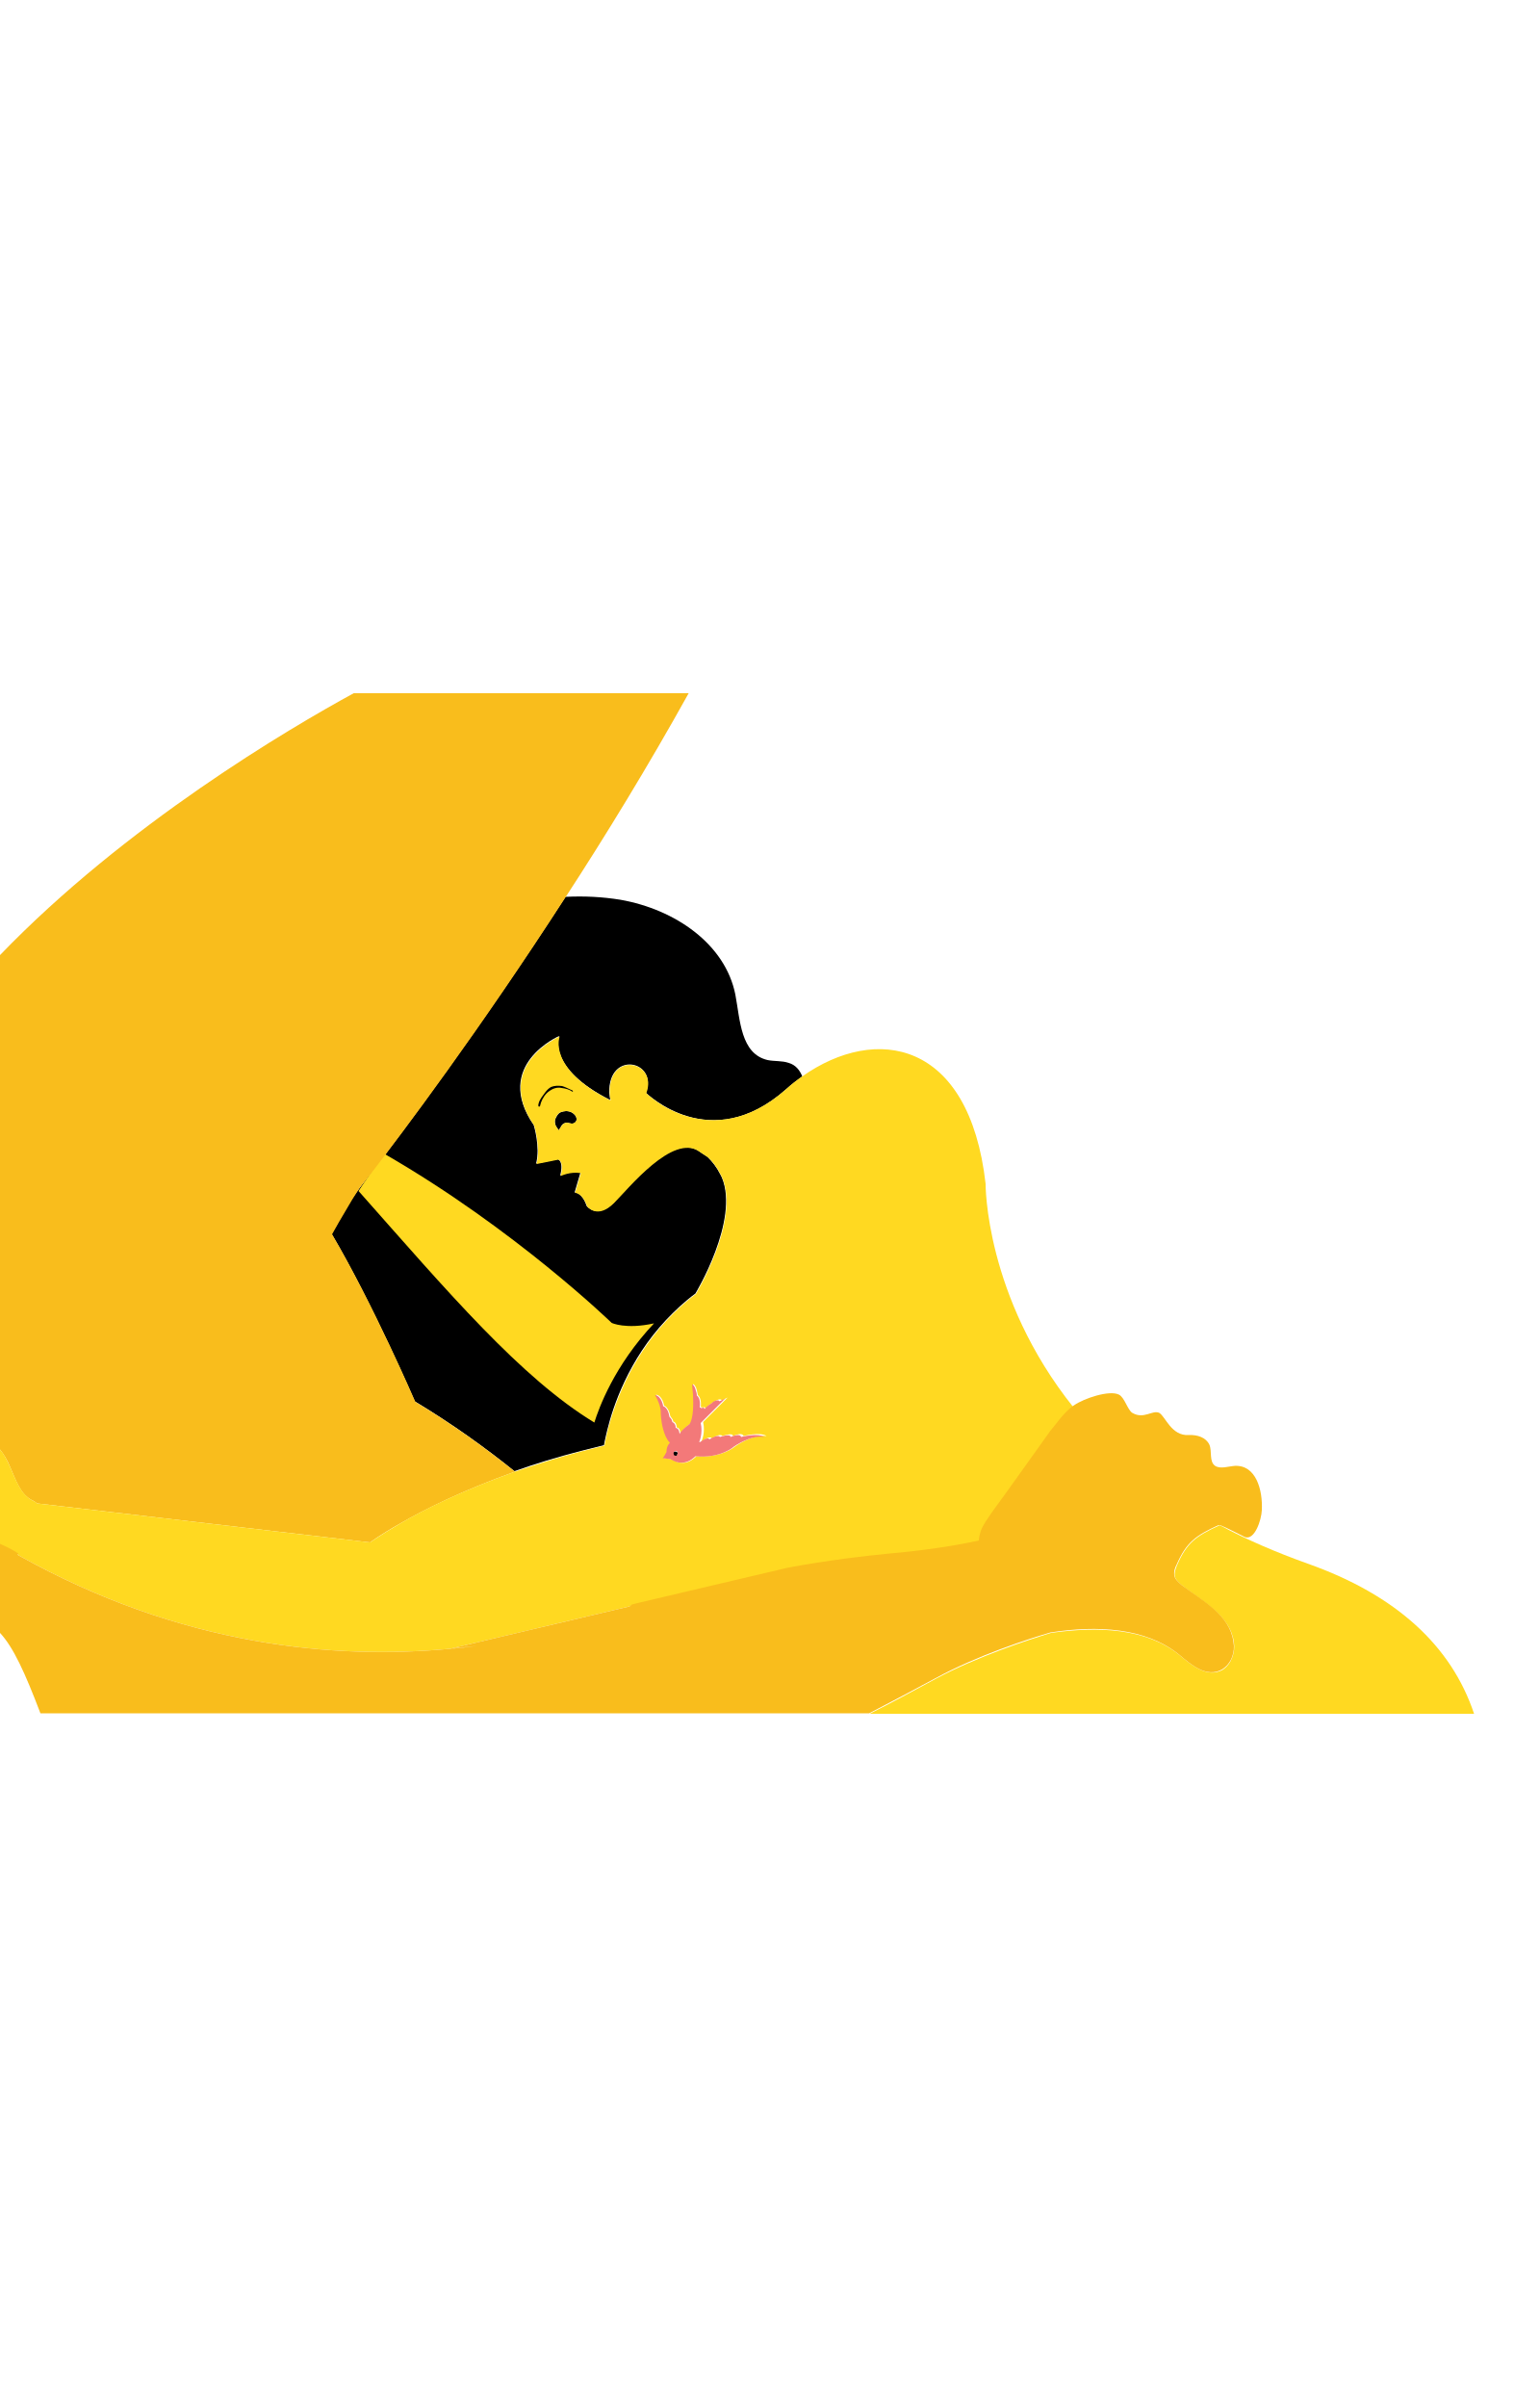
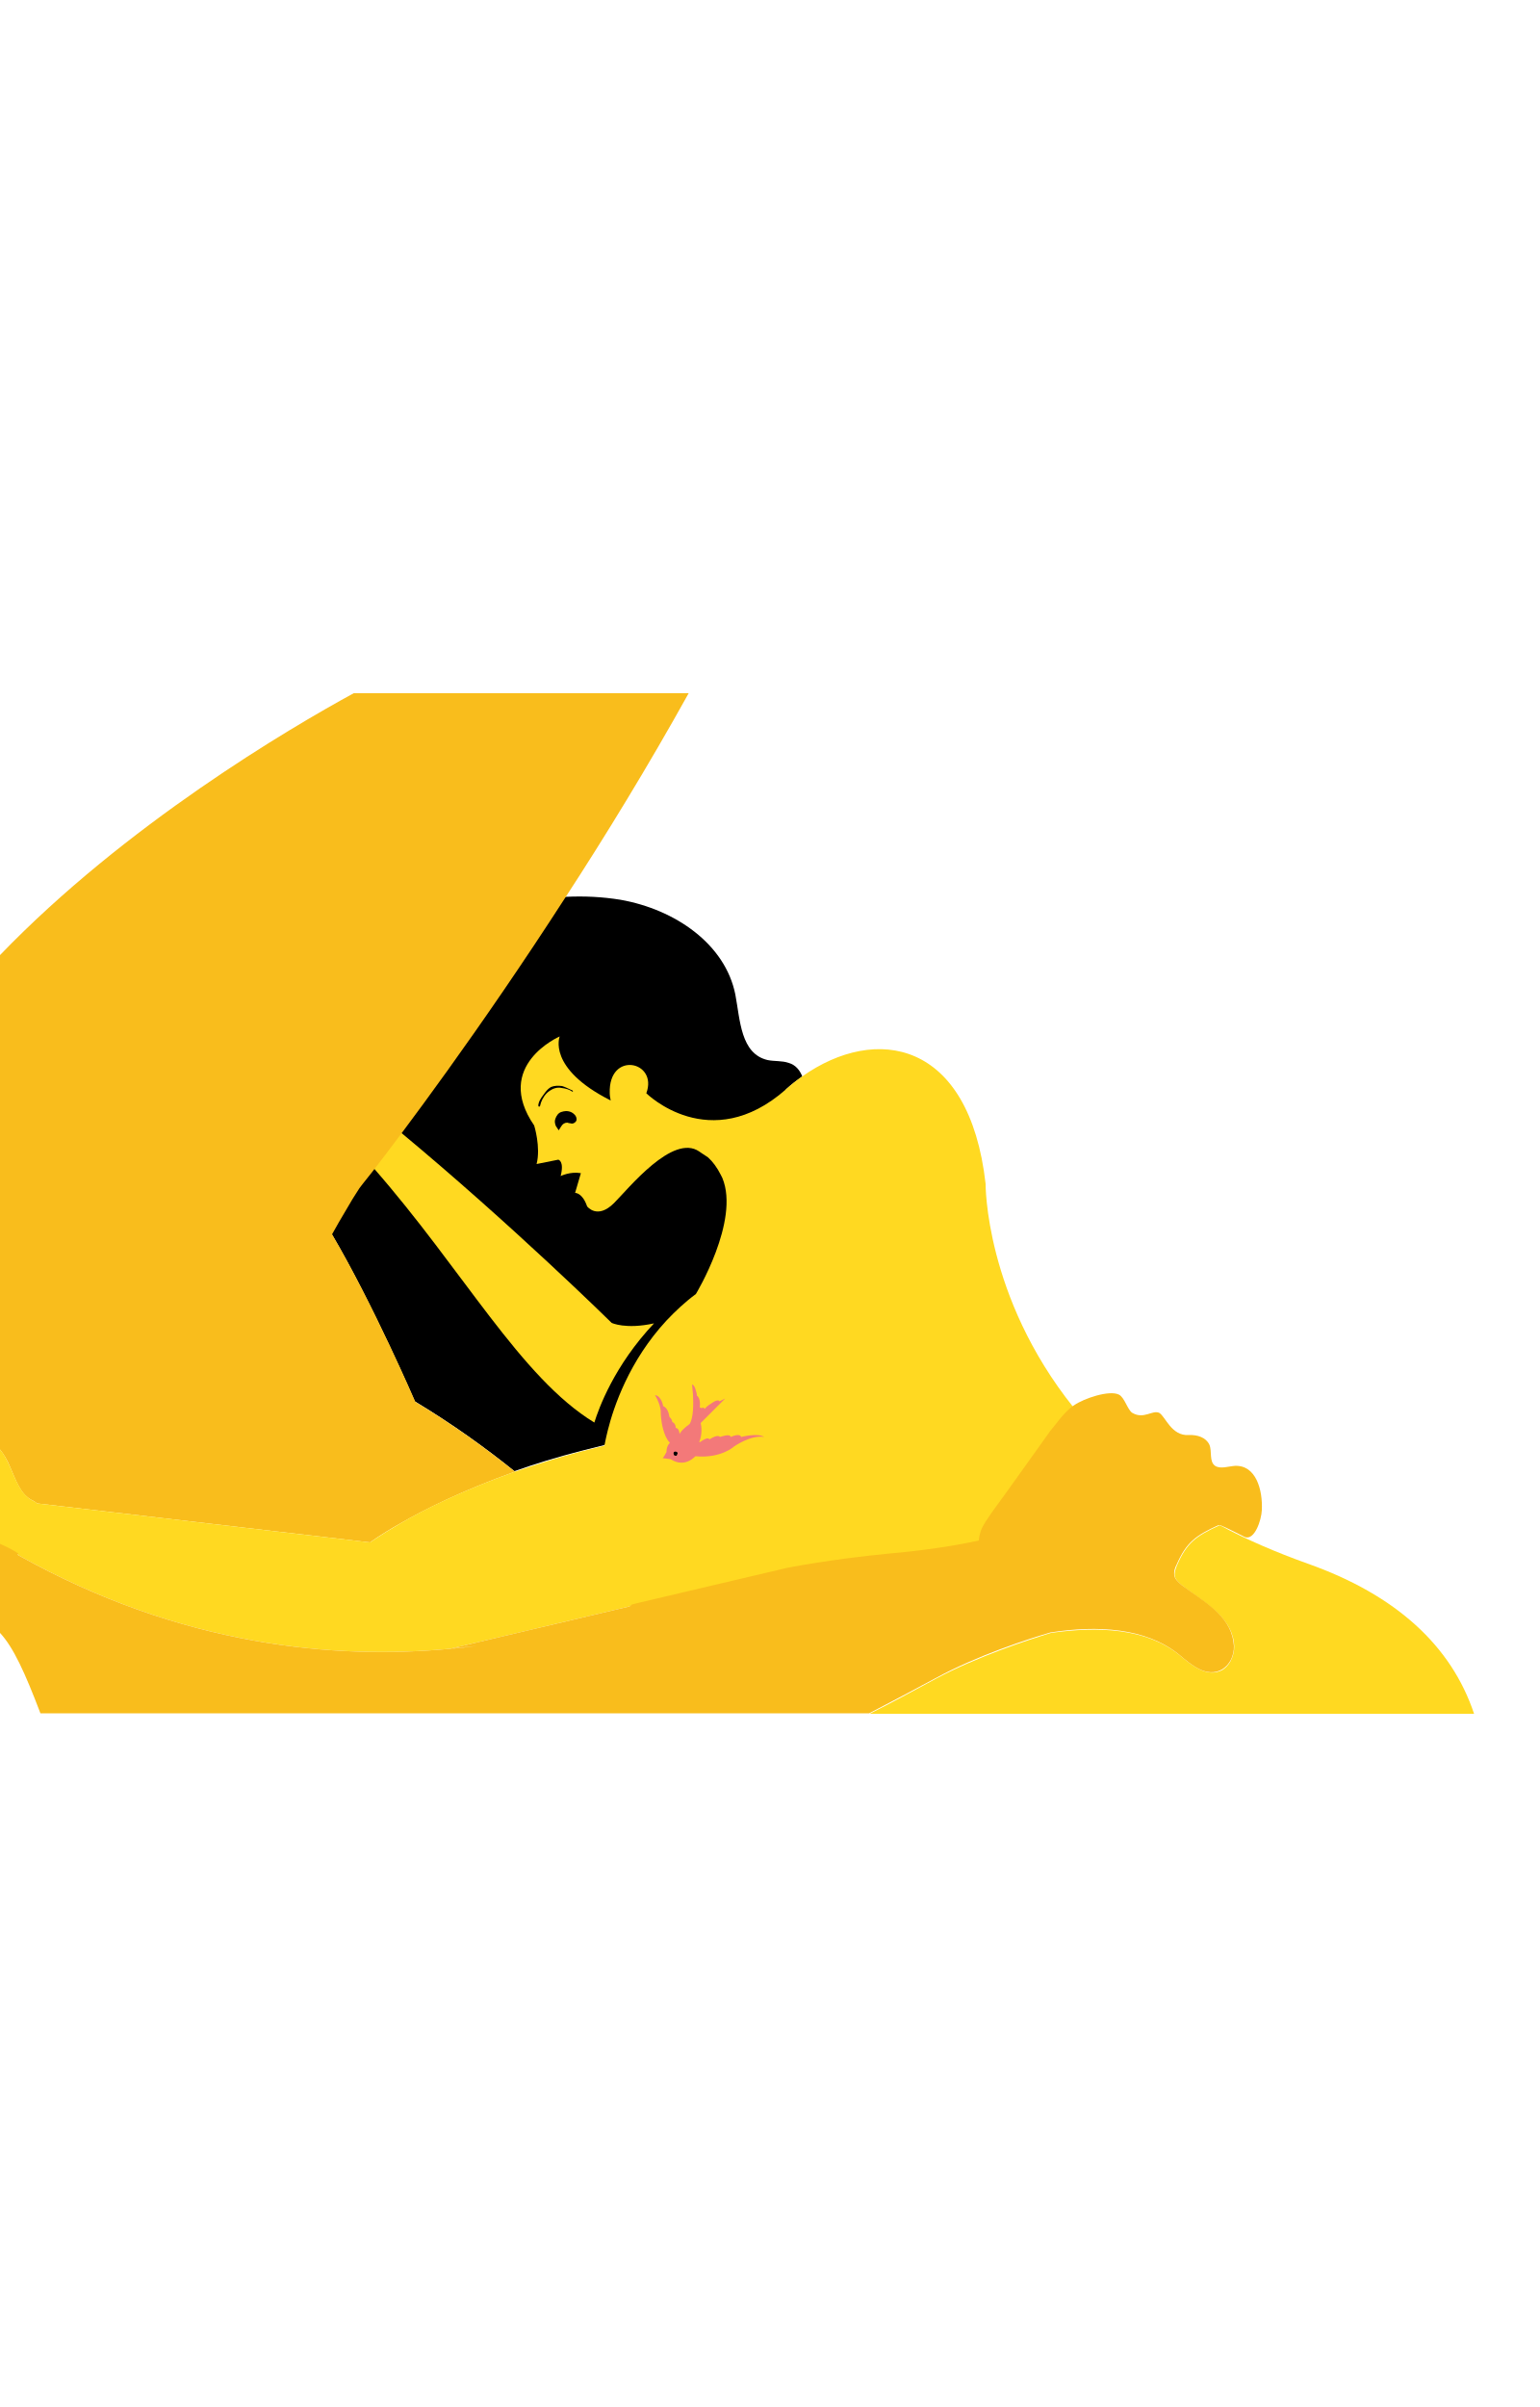
- <svg xmlns="http://www.w3.org/2000/svg" version="1.1" id="about1" x="0px" y="0px" viewBox="0 0 320 500" enable-background="new 0 0 320 500" xml:space="preserve">
+ <svg xmlns="http://www.w3.org/2000/svg" version="1.1" id="Layer_1" x="0px" y="0px" viewBox="0 0 320 500" enable-background="new 0 0 320 500" xml:space="preserve">
  <g>
-     <path id="hair" d="M163.3,226.3c1.1-1,2.3-1.9,3.4-2.7c-0.5-1.3-1.4-2.4-2.8-2.8c-1.4-0.5-3-0.3-4.4-0.6c-5.6-1.3-5.7-8.3-6.7-13.6   c-2.1-10.5-12.5-17.7-23.9-19.7c-3.7-0.6-7.5-0.8-11.4-0.6c-18.1,27.9-34.1,49.2-40.2,57.1c0,0-4.3,5.4-5.4,7.7   c-1.1,1.8-2.1,3.6-3,5.2c8.6,14.6,17.3,34.8,17.3,34.8c7.8,4.7,14.6,9.6,20.7,14.5c4.2-1.5,8.8-2.9,13.8-4.2   c1.6-0.4,3.2-0.8,4.8-1.2c0,0,0.2-1.2,0.7-3.2c1.2-4.9,4.4-14.5,12.2-22.8c1.8-1.9,3.8-3.8,6.1-5.5c0,0,9.2-15.2,5.5-24.1   c-0.1-0.2-0.2-0.4-0.3-0.6c-0.8-1.6-1.7-2.7-2.7-3.7c-1.1-0.7-1.8-1.2-1.8-1.2c-5.6-3.8-14.7,7.6-17.7,10.7   c-3.5,3.5-5.6,0.7-5.6,0.7c-1-2.9-2.5-2.8-2.5-2.8l1.2-4.1c-2.2-0.5-4.2,0.6-4.2,0.6c0.8-3.1-0.5-3.4-0.5-3.4l-4.5,0.9   c0.9-3.5-0.5-8-0.5-8c-8.6-12.5,5.3-18.5,5.3-18.5s-2.7,6.6,10.6,13.3c-0.1-0.5-0.1-1-0.2-1.5c-0.2-8.9,10.2-6.7,7.6,0   C134.4,227.1,147.6,240.2,163.3,226.3z" />
-     <path id="arm" fill="#FFD921" d="M123.5,295.5c0.9-2.9,4.1-11.8,12.4-20.6c-5.9,1.3-8.8-0.1-8.8-0.1s-20.1-19.5-47.2-35.1   c-1.7,2.2-4.5,6.3-5.4,7.7C93.1,268.4,108.2,286.2,123.5,295.5z" />
+     <path id="hair" d="M163.3,226.3c1.1-1,2.3-1.9,3.4-2.7c-0.5-1.3-1.4-2.4-2.8-2.8c-1.4-0.5-3-0.3-4.4-0.6c-5.6-1.3-5.7-8.3-6.7-13.6   c-2.1-10.5-12.5-17.7-23.9-19.7c-3.7-0.6-7.5-0.8-11.4-0.6c-50,31.3-47.7,68.4-48.6,70c8.6,14.6,17.3,34.8,17.3,34.8   c7.8,4.7,14.6,9.6,20.7,14.5c4.2-1.5,8.8-2.9,13.8-4.2c1.6-0.4,3.2-0.8,4.8-1.2C125.5,300.2,165.6,279.2,163.3,226.3z" />
+     <path id="arm" fill="#FFD921" d="M123.5,295.5c0.9-2.9,4.1-11.8,12.4-20.6c-5.9,1.3-8.8-0.1-8.8-0.1S106.5,254.5,83,235   c-1.7,2.2-2.6,3.3-2.6,3.3c-1,1.5-1.9,2.9-2.8,4.3C96.2,263.8,108.2,286.2,123.5,295.5z" />
    <path id="woman_bum" fill="#FFD921" d="M271.7,324.8c-6.7-2.4-12.7-5-18.1-7.9c-0.2-0.1-0.3-0.1-0.3,0c-4.8,2.2-6.7,3.6-8.7,8.2   c-0.3,0.7-0.6,1.5-0.5,2.3c0.2,0.8,0.9,1.4,1.6,2c4.4,3.4,10,6.3,10.7,11.8c0.3,2-0.5,4.5-2.4,5.7c-3.2,1.7-6.4-1-8.9-3.1   c-6.9-5.6-16.9-6-26.7-4.6c-4.6,1.4-15.3,4.9-23.9,9.5c-4.8,2.6-9.4,5.1-13.8,7.3h125.6C301.6,341.9,290.1,331.3,271.7,324.8z" />
    <path id="man_leg" fill="#F9BD1C" d="M74.7,246.8c0,0,0.9-1.2,2.6-3.3c6.1-7.9,22.2-29.2,40.2-57.1c8.4-12.9,17.2-27.3,25.6-42.4   H73.5c-13.4,7.3-47.4,27.3-73.5,54.4v98.1v4.6c0.8,1,1.5,2.2,2,3.4c1.3,2.9,2.2,6,4.8,7.2c0.3,0.1,0.6,0.4,0.9,0.6l69.2,8.1   c0,0,2.1-1.6,6.2-3.9c5-2.9,13-6.9,23.9-10.8c-6.1-4.9-12.9-9.8-20.7-14.5c0,0-8.7-20.2-17.3-34.8c0.9-1.6,1.9-3.4,3-5.2   C72.8,249.8,73.7,248.3,74.7,246.8z" />
    <path id="eye" d="M119.6,231.8c-0.5-0.7-1.2-1-2-1c-0.3,0-0.7,0.1-1,0.2c-0.6,0.2-0.9,0.8-1.2,1.4c-0.2,0.5-0.1,1,0.1,1.5l0.6,0.9   l0.5-0.8c0.2-0.5,0.7-0.8,1.3-0.8c0.1,0,0.2,0.1,0.3,0.1h0.1c0.1,0,0.2,0.1,0.5,0.1h0.1c0.3,0,0.7-0.2,0.8-0.5   C119.9,232.6,119.8,232.1,119.6,231.8z M119.2,232.6c0-0.1,0.1-0.2,0-0.3C119.3,232.4,119.2,232.5,119.2,232.6z M119.2,232.2   C119.2,232.2,119.2,232.3,119.2,232.2C119.2,232.3,119.2,232.2,119.2,232.2z" />
-     <path id="woman_body" fill="#FFD921" d="M204.8,245.9c-3.4-29.9-22.8-33.1-38.1-22.3c-1.2,0.8-2.3,1.7-3.4,2.7   c-15.8,13.9-29,0.8-29,0.8c2.5-6.7-7.9-8.9-7.6,0c0,0.5,0.1,1,0.2,1.5c-13.3-6.7-10.6-13.3-10.6-13.3s-13.9,6-5.3,18.5   c0,0,1.4,4.5,0.5,8l4.5-0.9c0,0,1.3,0.2,0.5,3.4c0,0,2-1,4.2-0.6l-1.2,4.1c0,0,1.5-0.1,2.5,2.8c0,0,2.1,2.8,5.6-0.7   c3-3,12.2-14.5,17.7-10.7c0,0,0.7,0.5,1.8,1.2c1,0.9,1.9,2.1,2.7,3.7c0.1,0.2,0.2,0.4,0.3,0.6c3.7,8.9-5.5,24.1-5.5,24.1   c-2.3,1.7-4.3,3.6-6.1,5.5c-7.8,8.4-11,18-12.2,22.8c-0.5,2-0.7,3.2-0.7,3.2c-1.6,0.4-3.2,0.8-4.8,1.2c-5,1.3-9.6,2.8-13.8,4.2   c-10.9,3.9-19,7.9-23.9,10.8c-4.1,2.4-6.2,3.9-6.2,3.9l-69.2-8.1c-0.3-0.3-0.7-0.5-0.9-0.6c-2.5-1.2-3.5-4.3-4.8-7.2   c-0.6-1.3-1.2-2.5-2-3.4v4.2v14.1v0.9v0.6c1.3,0.5,2.5,1.1,3.8,2L3.7,323c34.2,19.2,66.3,21.7,89.8,19.5l37.3-8.8   c0.4-0.2,0.5-0.2,0.5-0.2l0.2,0.1l1.6-0.4l30.6-7.2c0,0,8.9-1.9,21.4-3c5.8-0.5,12.6-1.5,18.5-2.7c0.1-0.7,0.2-1.4,0.4-2   c0.5-1.3,1.4-2.5,2.2-3.7c4.1-5.7,8.1-11.4,12.2-17c1.4-1.9,2.8-3.8,4.7-5.2C204.6,269.3,204.8,245.9,204.8,245.9z M119.7,232.9   c-0.1,0.2-0.5,0.5-0.8,0.5h-0.1c-0.2,0-0.3-0.1-0.5-0.1h-0.1c-0.1,0-0.2-0.1-0.3-0.1c-0.6,0-1,0.3-1.3,0.8l-0.5,0.8l-0.6-0.9   c-0.2-0.5-0.3-1-0.1-1.5c0.2-0.6,0.6-1.2,1.2-1.4c0.3-0.1,0.7-0.2,1-0.2c0.8,0,1.5,0.3,2,1C119.8,232.1,119.9,232.6,119.7,232.9z    M152.7,300.5c0,0-2.7,2.4-8,2c-2.1,2.1-4,1.3-4.8,0.8c-0.2-0.1-0.4-0.2-0.4-0.2s-0.9-0.1-1.6-0.2c0.3-0.2,0.8-1.3,0.8-1.3   s-0.1-1,0.7-1.9c-0.7-0.7-1.1-1.8-1.4-2.8c-0.5-1.8-0.5-3.6-0.5-3.6s0.1-1.4-1.2-3.6c1.4,0.2,1.7,2.3,1.7,2.3s0.9,0.2,1.3,2.2   c0.2,0.3,0.4,0.5,0.5,0.7c0.1,0.3,0.1,0.4,0.1,0.4s0.7,0.1,0.7,1.2c0.8,0.1,0.8,1.3,0.8,1.3s0.2-0.7,2.1-2.1   c0.8-1.3,0.8-4.2,0.7-6.1c-0.1-1.2-0.2-2.1-0.2-2.1s0.5,0.1,0.8,1.3c0.1,0.3,0.1,0.6,0.2,1c0.9,0.7,0.6,2.5,0.6,2.5   s0.5-0.1,0.3,0.2c0.6-0.5,0.7,0.1,0.7,0.1s0.4-0.6,1.6-1.3c0.1-0.1,0.2-0.1,0.3-0.2c1.3-0.8,1.5-0.2,1.5-0.2l1.2-0.6l-5.1,5.1   c0.5,2.2-0.3,3.9-0.3,3.9l0.1,0.1c0,0,1.6-1.3,2-0.6c1.9-1.2,2.2-0.5,2.2-0.5s2.2-0.8,2.2,0c2.1-0.9,2.2,0,2.2,0s3.4-0.9,4.8,0   C156.2,297.9,152.7,300.5,152.7,300.5z" />
-     <path fill="#F9BD1C" d="M130.8,333.7l-37.3,8.8c1.9-0.2,3.8-0.4,5.6-0.6c-1.8,0.2-3.7,0.5-5.6,0.6c-23.5,2.2-55.6-0.3-89.8-19.5   l0.1-0.3c-1.2-0.8-2.4-1.4-3.8-2v18.5c2.8,3,5.2,8.3,8.4,16.7h27.9h15.9h93.3h25.9h1.6h7.6c4.4-2.3,9-4.7,13.8-7.3   c8.6-4.7,19.4-8.2,23.9-9.5c9.7-1.5,19.8-1,26.7,4.6c2.5,2.1,5.7,4.9,8.9,3.1c2-1.2,2.8-3.7,2.4-5.7c-0.7-5.6-6.3-8.5-10.7-11.8   c-0.7-0.6-1.4-1.2-1.6-2c-0.1-0.8,0.1-1.6,0.5-2.3c2-4.6,3.9-6,8.7-8.2c0,0,0.2,0,0.3,0c1.1,0.4,4.6,2.2,5.2,2.5   c2,0.7,3.4-3.5,3.5-5.6c0.2-4.2-1.2-9.4-5.6-9.2c-1.4,0.1-3,0.7-4.1,0c-1.3-0.9-0.6-3-1.2-4.4c-0.7-1.5-2.5-2.1-4.3-2   c-3.6,0.2-4.8-3.8-6.1-4.6c-1.4-0.7-3.2,1.4-5.6,0c-1-0.6-1.6-3.2-2.8-3.8c-2-1-7.3,0.8-9.3,2.2c-0.1,0.1-0.2,0.1-0.3,0.2   c-1.9,1.4-3.2,3.4-4.7,5.2c-4.1,5.7-8.1,11.4-12.2,17c-0.8,1.2-1.7,2.4-2.2,3.7c-0.2,0.7-0.4,1.4-0.4,2c-5.9,1.3-12.7,2.2-18.5,2.7   c-12.5,1.2-21.4,3-21.4,3l-30.6,7.2c0,0,0,0,0,0l-1.6,0.4v0L130.8,333.7" />
-     <path id="bird_body" fill="#F37979" d="M148,291.4c-1.2,0.7-1.6,1.3-1.6,1.3s-0.1-0.6-0.7-0.1c0.1-0.3-0.3-0.2-0.3-0.2   s0.3-1.9-0.6-2.5c0-0.4-0.1-0.7-0.2-1c0,0,0,0,0,0c-0.3-1.3-0.8-1.3-0.8-1.3s0.1,0.9,0.2,2.1l0,0c0.1,2,0.1,4.8-0.7,6.1   c-1.9,1.4-2.1,2.1-2.1,2.1s0-1.2-0.8-1.3c0-1-0.7-1.2-0.7-1.2s0-0.1-0.1-0.4l0,0c-0.1-0.2-0.2-0.4-0.5-0.7c-0.3-2-1.3-2.2-1.3-2.2   s-0.3-2.1-1.7-2.3c1.3,2.2,1.2,3.6,1.2,3.6s0,1.7,0.5,3.5l0,0c0.3,1.1,0.7,2.1,1.4,2.8c-0.8,0.8-0.7,1.9-0.7,1.9s-0.5,1-0.8,1.3   c0.7,0.1,1.6,0.2,1.6,0.2s0.2,0.1,0.4,0.2l0,0c0.8,0.5,2.8,1.2,4.8-0.8c5.3,0.5,8-2,8-2s3.5-2.5,6.3-2c-1.4-0.9-4.8,0-4.8,0   s-0.1-0.9-2.2,0c0-0.8-2.2,0-2.2,0s-0.3-0.7-2.2,0.5c-0.3-0.7-2,0.6-2,0.6l-0.1-0.1c0,0,0.8-1.7,0.3-3.9l5.1-5.1l-1.2,0.6   c0,0-0.2-0.6-1.5,0.2C148.2,291.2,148.1,291.3,148,291.4 M140.8,302c0,0-0.1,0.1-0.1,0.1c0,0.1-0.1,0.2-0.2,0.2c0,0,0,0,0,0   c-0.1,0-0.2,0-0.3-0.1c-0.1-0.1-0.2-0.5-0.1-0.6c0.1-0.2,0.3-0.2,0.6-0.1C140.8,301.7,140.8,301.9,140.8,302" />
-     <path id="bird_eye" d="M140.6,301.6c-0.2-0.1-0.5-0.1-0.6,0.1c-0.1,0.1,0,0.5,0.1,0.6c0.1,0.1,0.3,0.1,0.4,0.1l0,0   c0.1,0,0.1-0.1,0.2-0.2c0,0,0-0.1,0-0.1c0,0,0,0,0,0C140.9,301.9,140.8,301.7,140.6,301.6z" />
+     <path id="woman_body" fill="#FFD921" d="M204.8,245.9c-3.4-29.9-22.8-33.1-38.1-22.3c-1.2,0.8-2.3,1.7-3.4,2.7   c-15.8,13.9-29,0.8-29,0.8c2.5-6.7-7.9-8.9-7.6,0c0,0.5,0.1,1,0.2,1.5c-13.3-6.7-10.6-13.3-10.6-13.3s-13.9,6-5.3,18.5   c0,0,1.4,4.5,0.5,8l4.5-0.9c0,0,1.3,0.2,0.5,3.4c0,0,2-1,4.2-0.6l-1.2,4.1c0,0,1.5-0.1,2.5,2.8c0,0,2.1,2.8,5.6-0.7   c3-3,12.2-14.5,17.7-10.7c0,0,0.7,0.5,1.8,1.2c1,0.9,1.9,2.1,2.7,3.7c0.1,0.2,0.2,0.4,0.3,0.6c3.7,8.9-5.5,24.1-5.5,24.1   c-2.3,1.7-4.3,3.6-6.1,5.5c-7.8,8.4-11,18-12.2,22.8c-0.5,2-0.7,3.2-0.7,3.2c-1.6,0.4-3.2,0.8-4.8,1.2c-5,1.3-9.6,2.8-13.8,4.2   c-10.9,3.9-19,7.9-23.9,10.8c-4.1,2.4-6.2,3.9-6.2,3.9l-69.2-8.1c-0.3-0.3-0.7-0.5-0.9-0.6c-2.5-1.2-3.5-4.3-4.8-7.2   c-0.6-1.3-1.2-2.5-2-3.4v4.2v14.1v0.9v0.6c1.3,0.5,2.5,1.1,3.8,2L3.7,323c34.2,19.2,66.3,21.7,89.8,19.5l37.3-8.8   c0.4-0.2,0.5-0.2,0.5-0.2l0.2,0.1l1.6-0.4l30.6-7.2c0,0,8.9-1.9,21.4-3c5.8-0.5,12.6-1.5,18.5-2.7c0.1-0.7,0.2-1.4,0.4-2   c0.5-1.3,1.4-2.5,2.2-3.7c4.1-5.7,8.1-11.4,12.2-17c1.4-1.9,2.8-3.8,4.7-5.2C204.6,269.3,204.8,245.9,204.8,245.9z M119.7,232.9   c-0.1,0.2-0.5,0.5-0.8,0.5h-0.1c-0.2,0-0.3-0.1-0.5-0.1h-0.1c-0.1,0-0.2-0.1-0.3-0.1c-0.6,0-1,0.3-1.3,0.8l-0.5,0.8l-0.6-0.9   c-0.2-0.5-0.3-1-0.1-1.5c0.2-0.6,0.6-1.2,1.2-1.4c0.3-0.1,0.7-0.2,1-0.2c0.8,0,1.5,0.3,2,1C119.8,232.1,119.9,232.6,119.7,232.9z" />
+     <path id="man_arm" fill="#F9BD1C" d="M130.8,333.7l-37.3,8.8c1.9-0.2,3.8-0.4,5.6-0.6c-1.8,0.2-3.7,0.5-5.6,0.6   C70,344.7,37.9,342.2,3.7,323l0.1-0.3c-1.2-0.8-2.4-1.4-3.8-2v18.5c2.8,3,5.2,8.3,8.4,16.7h27.9h15.9h93.3h25.9h1.6h7.6   c4.4-2.3,9-4.7,13.8-7.3c8.6-4.7,19.4-8.2,23.9-9.5c9.7-1.5,19.8-1,26.7,4.6c2.5,2.1,5.7,4.9,8.9,3.1c2-1.2,2.8-3.7,2.4-5.7   c-0.7-5.6-6.3-8.5-10.7-11.8c-0.7-0.6-1.4-1.2-1.6-2c-0.1-0.8,0.1-1.6,0.5-2.3c2-4.6,3.9-6,8.7-8.2c0,0,0.2,0,0.3,0   c1.1,0.4,4.6,2.2,5.2,2.5c2,0.7,3.4-3.5,3.5-5.6c0.2-4.2-1.2-9.4-5.6-9.2c-1.4,0.1-3,0.7-4.1,0c-1.3-0.9-0.6-3-1.2-4.4   c-0.7-1.5-2.5-2.1-4.3-2c-3.6,0.2-4.8-3.8-6.1-4.6c-1.4-0.7-3.2,1.4-5.6,0c-1-0.6-1.6-3.2-2.8-3.8c-2-1-7.3,0.8-9.3,2.2   c-0.1,0.1-0.2,0.1-0.3,0.2c-1.9,1.4-3.2,3.4-4.7,5.2c-4.1,5.7-8.1,11.4-12.2,17c-0.8,1.2-1.7,2.4-2.2,3.7c-0.2,0.7-0.4,1.4-0.4,2   c-5.9,1.3-12.7,2.2-18.5,2.7c-12.5,1.2-21.4,3-21.4,3l-30.6,7.2l0,0l-1.6,0.4l0,0L130.8,333.7" />
+     <path id="bird_body" fill="#F37979" d="M148,291.4c-1.2,0.7-1.6,1.3-1.6,1.3s-0.1-0.6-0.7-0.1c0.1-0.3-0.3-0.2-0.3-0.2   s0.3-1.9-0.6-2.5c0-0.4-0.1-0.7-0.2-1l0,0c-0.3-1.3-0.8-1.3-0.8-1.3s0.1,0.9,0.2,2.1l0,0c0.1,2,0.1,4.8-0.7,6.1   c-1.9,1.4-2.1,2.1-2.1,2.1s0-1.2-0.8-1.3c0-1-0.7-1.2-0.7-1.2s0-0.1-0.1-0.4l0,0c-0.1-0.2-0.2-0.4-0.5-0.7c-0.3-2-1.3-2.2-1.3-2.2   s-0.3-2.1-1.7-2.3c1.3,2.2,1.2,3.6,1.2,3.6s0,1.7,0.5,3.5l0,0c0.3,1.1,0.7,2.1,1.4,2.8c-0.8,0.8-0.7,1.9-0.7,1.9s-0.5,1-0.8,1.3   c0.7,0.1,1.6,0.2,1.6,0.2s0.2,0.1,0.4,0.2l0,0c0.8,0.5,2.8,1.2,4.8-0.8c5.3,0.5,8-2,8-2s3.5-2.5,6.3-2c-1.4-0.9-4.8,0-4.8,0   s-0.1-0.9-2.2,0c0-0.8-2.2,0-2.2,0s-0.3-0.7-2.2,0.5c-0.3-0.7-2,0.6-2,0.6l-0.1-0.1c0,0,0.8-1.7,0.3-3.9l5.1-5.1l-1.2,0.6   C149.5,291.1,149.3,290.5,148,291.4C148.2,291.2,148.1,291.3,148,291.4" />
+     <path id="bird_eye" d="M140.6,301.6c-0.2-0.1-0.5-0.1-0.6,0.1c-0.1,0.1,0,0.5,0.1,0.6s0.3,0.1,0.4,0.1l0,0c0.1,0,0.1-0.1,0.2-0.2   v-0.1l0,0C140.9,301.9,140.8,301.7,140.6,301.6z" />
    <path id="eyebrow" d="M116.7,226c0.8,0.1,1.6,0.3,2.3,0.8c0.1-0.1,0-0.3-0.1-0.3c-0.7-0.3-1.4-0.7-2.1-0.9   c-0.8-0.1-1.6-0.1-2.3,0.2c-0.9,0.5-1.4,1.4-2,2.2c-0.2,0.3-0.5,0.8-0.6,1.3c0,0.1-0.1,0.3,0,0.5c0,0.1,0.2,0.1,0.3,0   c0.2-1,0.7-2,1.4-2.7c0.1-0.1,0.3-0.3,0.6-0.5C114.9,226.1,115.8,225.8,116.7,226z" />
  </g>
</svg>
